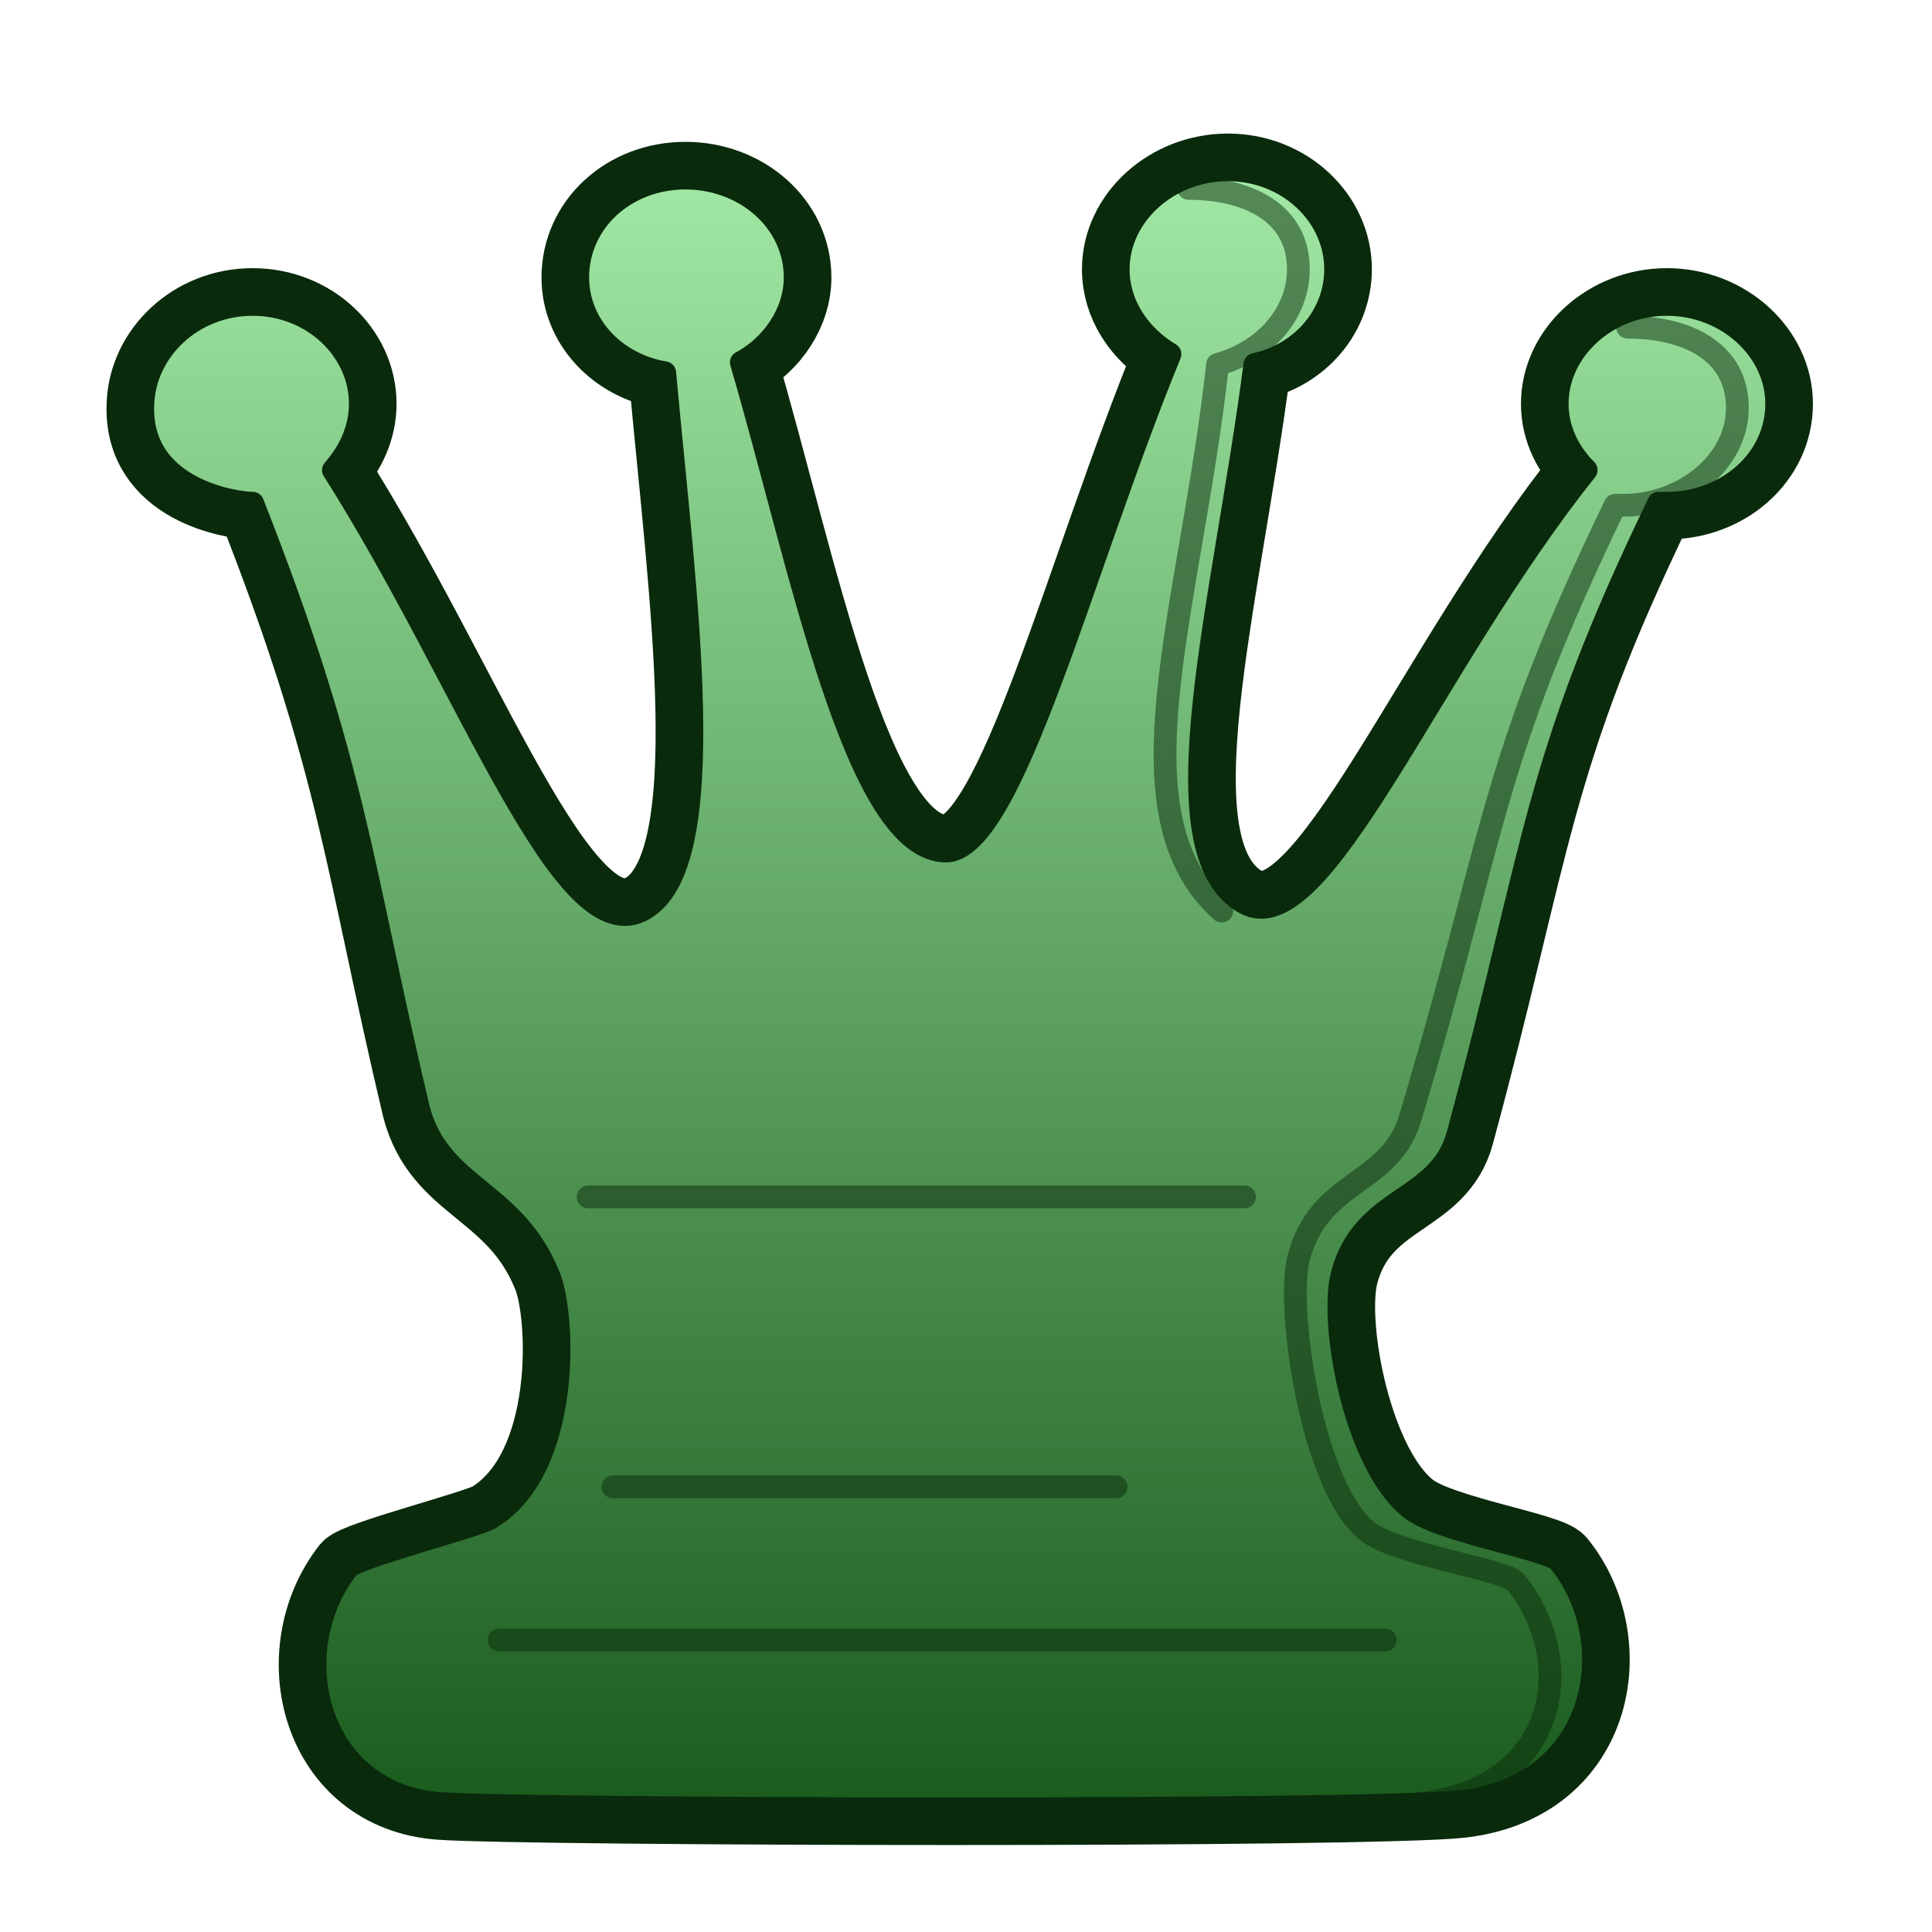
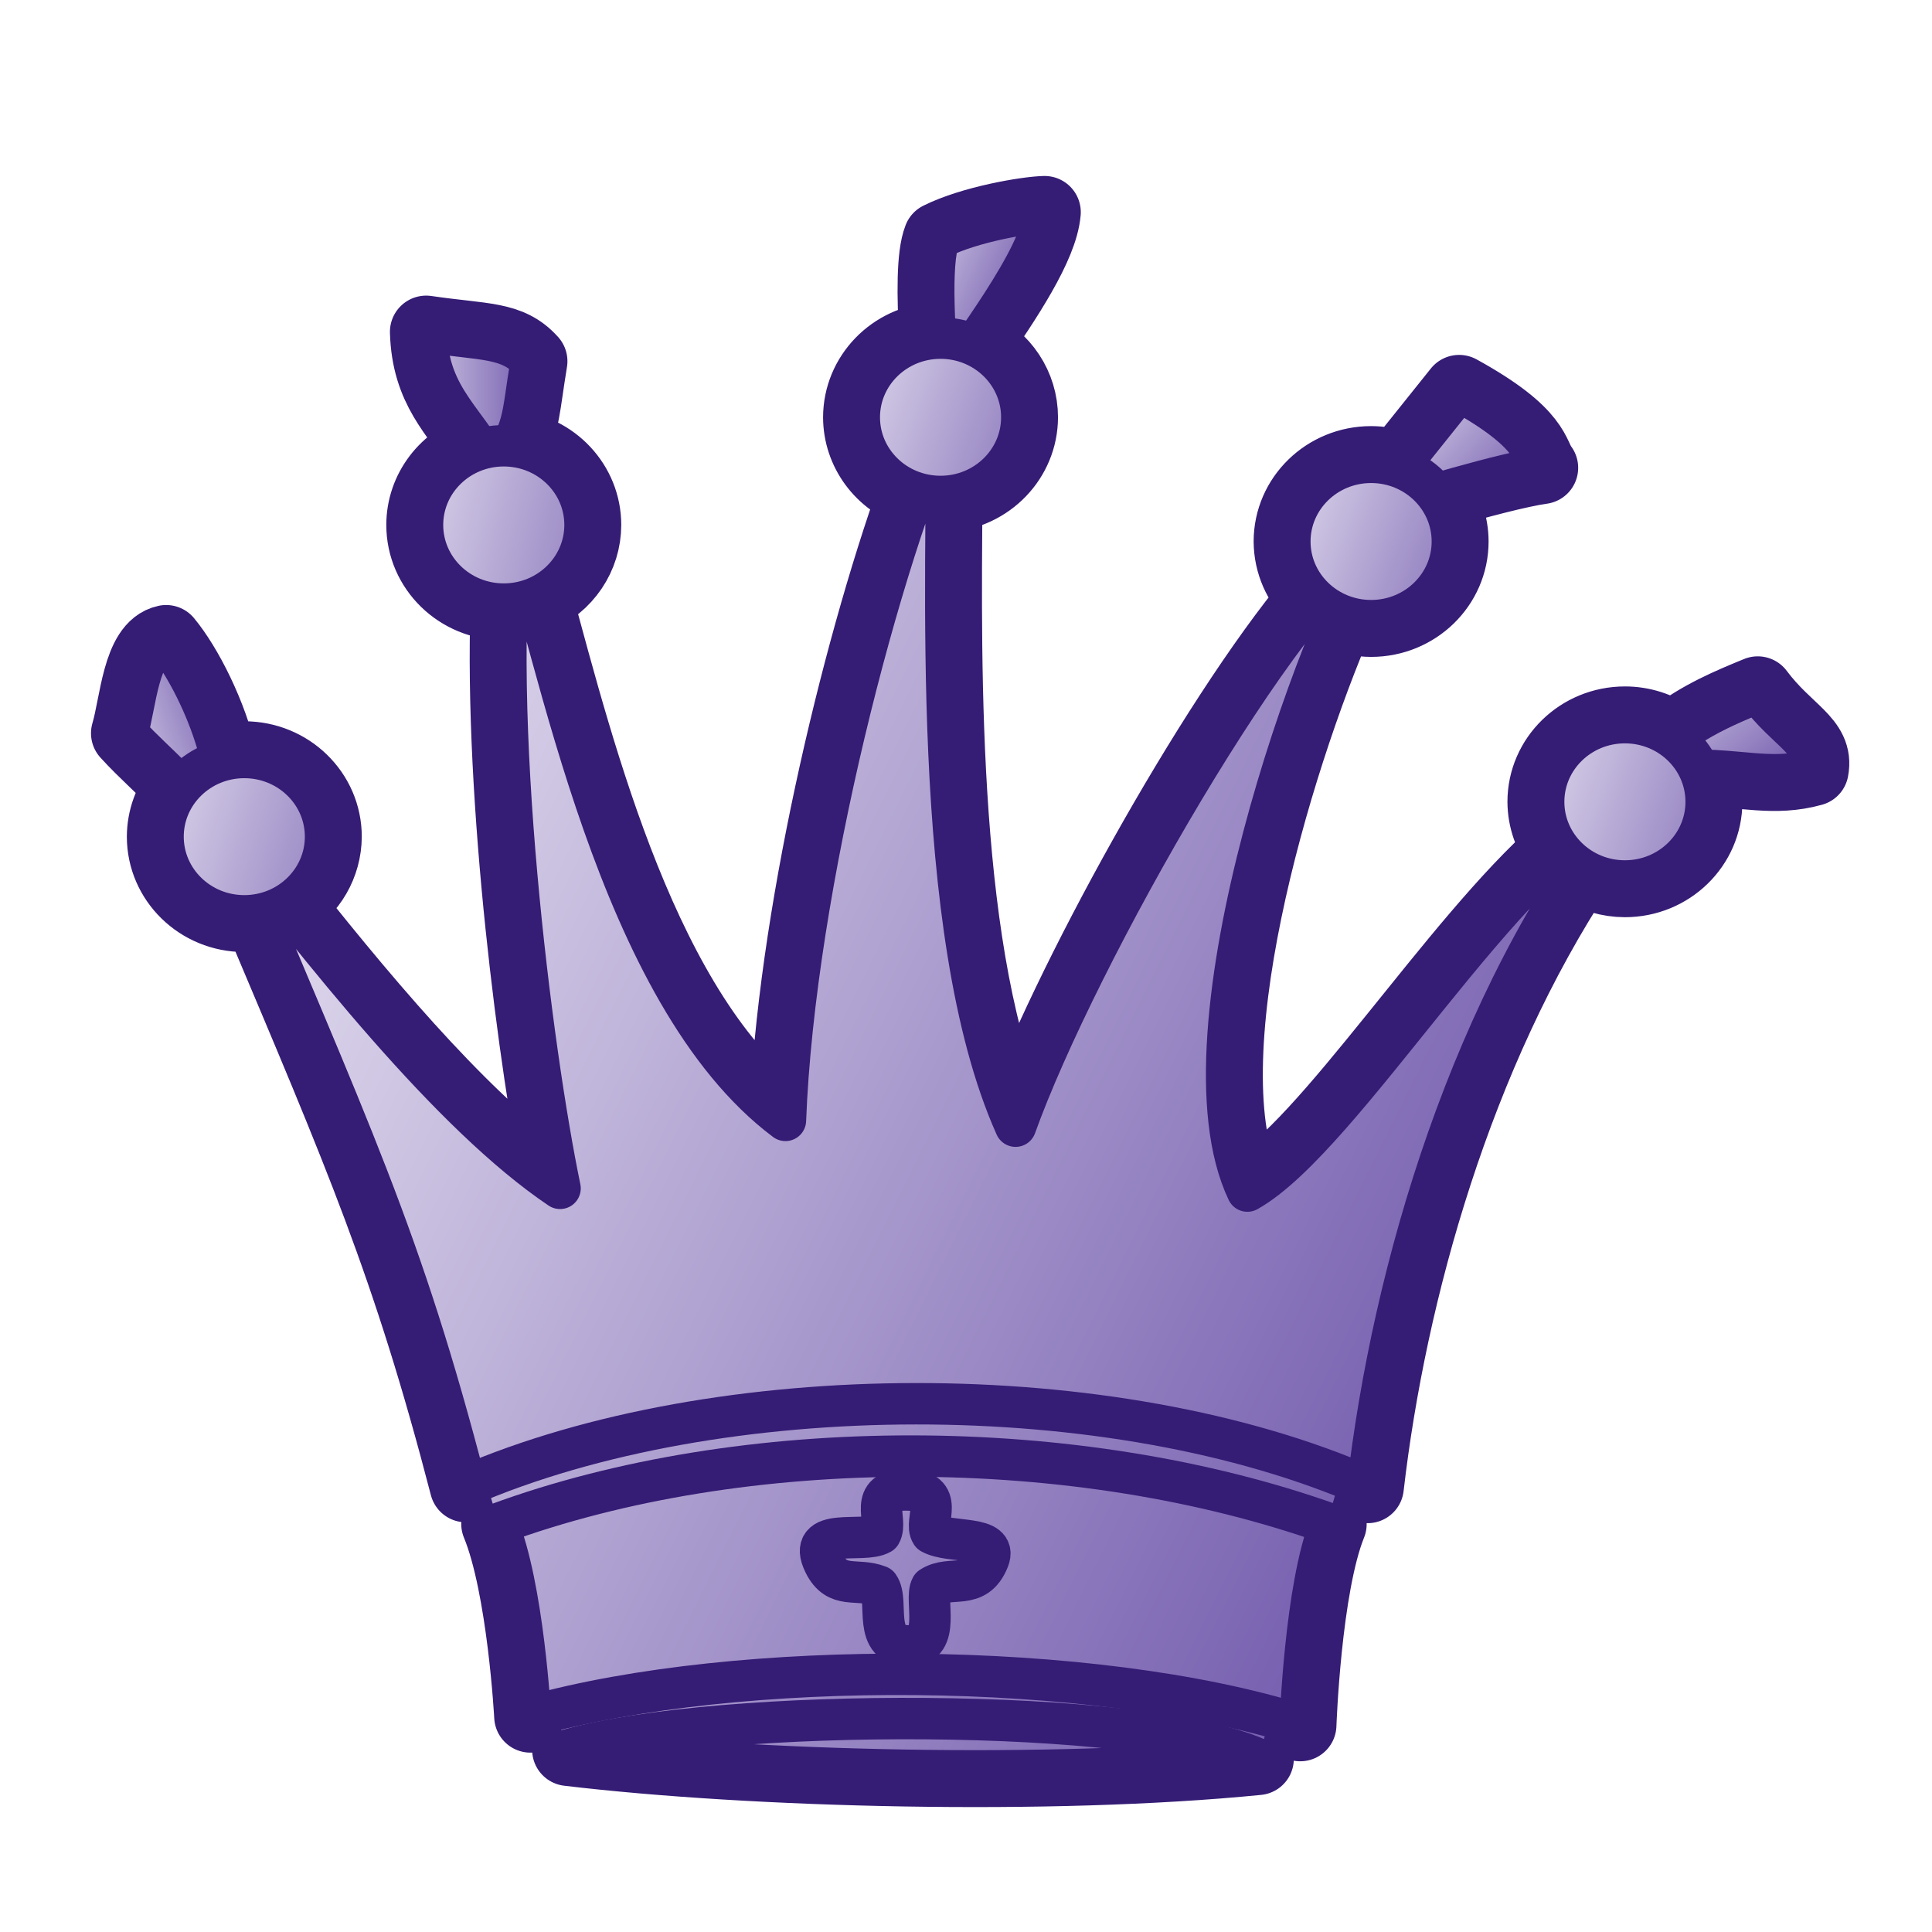
- <svg xmlns="http://www.w3.org/2000/svg" xmlns:xlink="http://www.w3.org/1999/xlink" id="queen" viewBox="0 0 933 933">
-   <style id="style-base">.base{fill-opacity:1;fill-rule:evenodd;stroke-miterlimit:4;stroke-dasharray:none;stroke-linecap:round;stroke-linejoin:round;stroke-opacity:1}.stroke-medium{stroke-width:11}.stroke-color{stroke:#0a2a0c}</style>
-   <defs id="defs1194">
-     <linearGradient xlink:href="#fillGradient" id="main-gradient" x1="0" y1="1" x2="0" y2="0" gradientUnits="objectBoundingBox" />
-     <linearGradient id="fillGradient">
-       <stop id="stop0" offset="0" stop-color="#1a5c1e" stop-opacity="1" />
-       <stop id="stop1" offset="1" stop-color="#a0e8a4" stop-opacity="1" />
+ <svg xmlns="http://www.w3.org/2000/svg" xmlns:xlink="http://www.w3.org/1999/xlink" id="queen" viewBox="0 0 933.33 933.33">
+   <style id="base">.base{fill-opacity:1;fill-rule:evenodd;stroke-miterlimit:4;stroke-dasharray:none;stroke-linecap:round;stroke-linejoin:round;stroke-opacity:1}.stroke-medium{stroke-width:20}.stroke-color{stroke:#351c75}</style>
+   <defs id="defs">
+     <linearGradient id="fillGradient" x1="0" y1="1" x2="0" y2="0" gradientUnits="objectBoundingBox">
+       <stop id="stop0" offset="0" stop-color="#d9d2e9" stop-opacity="1" />
+       <stop id="stop1" offset="1" stop-color="#674ea7" stop-opacity="1" />
    </linearGradient>
+     <linearGradient xlink:href="#fillGradient" id="hair5-grad" x1="785.14" x2="840.91" y1="294.76" y2="363.09" gradientTransform="translate(30 20)" gradientUnits="userSpaceOnUse" />
+     <linearGradient xlink:href="#fillGradient" id="hair4-grad" x1="649.86" x2="711.12" y1="171.18" y2="227.75" gradientTransform="translate(30 20)" gradientUnits="userSpaceOnUse" />
+     <linearGradient xlink:href="#fillGradient" id="hair3-grad" x1="406.01" x2="470.83" y1="103.53" y2="132.99" gradientTransform="translate(30 20)" gradientUnits="userSpaceOnUse" />
+     <linearGradient xlink:href="#fillGradient" id="hair2-grad" x1="167.87" x2="234.62" y1="175" y2="175" gradientTransform="translate(30 20)" gradientUnits="userSpaceOnUse" />
+     <linearGradient xlink:href="#fillGradient" id="hair1-grad" x1="23.46" x2="87.37" y1="337.86" y2="315.46" gradientTransform="translate(30 20)" gradientUnits="userSpaceOnUse" />
+     <linearGradient xlink:href="#fillGradient" id="hairknot1-grad" x1="339.47" x2="514.54" y1="530.61" y2="571.59" gradientTransform="translate(-93.77 -199.5)scale(.85393)" gradientUnits="userSpaceOnUse" />
+     <linearGradient xlink:href="#fillGradient" id="hairknot3-grad" x1="339.47" x2="495.02" y1="530.61" y2="584.76" gradientTransform="translate(117.23 -251.5)scale(.85393)" gradientUnits="userSpaceOnUse" />
+     <linearGradient xlink:href="#fillGradient" id="hairknot4-grad" x1="339.47" x2="487.21" y1="530.61" y2="584.76" gradientTransform="translate(325.24 -191.5)scale(.85393)" gradientUnits="userSpaceOnUse" />
+     <linearGradient xlink:href="#fillGradient" id="hairknot5-grad" x1="339.47" x2="498.93" y1="530.61" y2="584.76" gradientTransform="translate(447.85 -65.75)scale(.85393)" gradientUnits="userSpaceOnUse" />
+     <linearGradient xlink:href="#fillGradient" id="hairknot2-grad" x1="339.47" x2="510.64" y1="530.61" y2="584.76" gradientTransform="translate(-219.1 -48.92)scale(.85393)" gradientUnits="userSpaceOnUse" />
+     <linearGradient xlink:href="#fillGradient" id="filler-grad" x1="153.6" x2="761.36" y1="380.54" y2="682.21" gradientTransform="translate(30 20)" gradientUnits="userSpaceOnUse" />
+     <linearGradient xlink:href="#fillGradient" id="crown-grad" x1="153.6" x2="761.36" y1="380.54" y2="682.21" gradientTransform="translate(30 20)" gradientUnits="userSpaceOnUse" />
+     <linearGradient xlink:href="#fillGradient" id="fullhair-grad" x1="153.6" x2="761.36" y1="380.54" y2="682.21" gradientTransform="translate(30 20)" gradientUnits="userSpaceOnUse" />
+     <linearGradient xlink:href="#fillGradient" id="cross-grad" x1="153.6" x2="761.36" y1="380.54" y2="682.21" gradientTransform="translate(30 20)" gradientUnits="userSpaceOnUse" />
+     <linearGradient xlink:href="#fillGradient" id="base-grad" x1="153.6" x2="761.36" y1="380.54" y2="682.21" gradientTransform="translate(30 20)" gradientUnits="userSpaceOnUse" />
  </defs>
-   <path id="boundary" fill="none" stroke-width="35" d="M593 82c-29 0-53 22-53 48 0 17 10 32 25 41-43 105-76 239-108 240-44 0-70-137-99-236 15-8 26-24 26-41 0-27-24-48-53-48s-52 21-52 48c0 23 18 42 42 46 10 109 28 237-10 259-39 23-84-108-150-212 8-9 13-20 13-32 0-26-23-48-52-48s-52 22-53 48c-2 41 44 48 53 48 50 127 52 174 80 292 10 39 46 39 63 81 8 19 11 93-28 117-6 4-65 19-69 24-32 41-15 110 45 114 43 3 450 4 493-1 67-8 78-78 47-116-5-6-56-14-71-25-27-20-40-88-34-113 10-39 47-35 56-68 38-140 36-179 97-305h4c29 0 53-21 53-48 0-26-24-48-53-48s-53 22-53 48c0 13 6 24 14 32-76 95-128 230-165 209-44-25-10-144 5-260 23-5 39-24 39-46 0-26-23-48-52-48" class="base stroke-color" />
-   <path id="main" fill="url(#main-gradient)" d="M593 82c-29 0-53 22-53 48 0 17 10 32 25 41-43 105-76 239-108 240-44 0-70-137-99-236 15-8 26-24 26-41 0-27-24-48-53-48s-52 21-52 48c0 23 18 42 42 46 10 109 28 237-10 259-39 23-84-108-150-212 8-9 13-20 13-32 0-26-23-48-52-48s-52 22-53 48c-2 41 44 48 53 48 50 127 52 174 80 292 10 39 46 39 63 81 8 19 11 93-28 117-6 4-65 19-69 24-32 41-15 110 45 114 43 3 450 4 493-1 67-8 78-78 47-116-5-6-56-14-71-25-27-20-40-88-34-113 10-39 47-35 56-68 38-140 36-179 97-305h4c29 0 53-21 53-48 0-26-24-48-53-48s-53 22-53 48c0 13 6 24 14 32-76 95-128 230-165 209-44-25-10-144 5-260 23-5 39-24 39-46 0-26-23-48-52-48" class="base stroke-color stroke-medium" />
-   <path id="deco-lines" fill="none" d="M284 578h317zm12 140h243zm-55 74h428z" class="base stroke-color stroke-medium" opacity=".5" />
-   <path id="deco-side" fill="none" d="M590 440c-53-47-15-146-2-264 22-6 39-24 39-46 0-27-24-39-53-39m111 780c67-7 78-68 47-107-5-6-56-13-71-24-27-20-40-107-34-132 10-39 44-35 54-68 42-140 38-170 99-296h4c29 0 55-21 55-47 0-27-24-39-53-39" class="base stroke-color stroke-medium" opacity=".5" />
+   <path id="boundary" fill="none" stroke-width="35" d="M660.68 718.33c10.94-94.74 43.2-209.42 102.48-299.25a39.97 39.97 0 0 0 21.82 6.51c21.68 0 39.25-17.12 39.25-38.24a37.4 37.4 0 0 0-3.3-15.3c21.54.22 36.23 4.98 54.63-.16 2.68-13.83-12.17-18.27-26.41-37.32-13.28 5.43-27.97 11.58-41.09 21.86a39.95 39.95 0 0 0-23.08-7.32c-21.68 0-39.25 17.12-39.25 38.24a37.61 37.61 0 0 0 8.08 23.07c-51.19 44.95-112.72 143.43-151.22 164.96-29.6-62.18 12.69-205.2 44.46-278.64a40.14 40.14 0 0 0 15.32 3.1c21.67 0 39.25-17.13 39.25-38.25a37.6 37.6 0 0 0-7.87-22.95c20.21-5.83 40.26-11.12 51.15-12.64-4.71-5.65-1.7-16-40-37.05l-29.33 36.63a40.18 40.18 0 0 0-13.2-2.23c-21.68 0-39.25 17.12-39.25 38.24a37.78 37.78 0 0 0 11.93 27.33c-50.57 60.7-120.62 188.65-144.45 255.12-35.85-80.11-34.18-218.8-33.46-304.4 20.51-1.42 36.42-18.02 36.47-38.05 0-14.97-8.97-28.56-22.95-34.78 15.35-22.32 32.59-48.04 33.96-64.3-8.56.2-34.94 4.63-50.8 12.54-3.3 8.32-3.13 27.74-1.92 48.47-20.64 1.27-36.73 17.92-36.78 38.07.04 16.37 10.76 30.9 26.67 36.14-28.48 79.66-58.76 208.18-62.36 303.52C310.98 489.94 280 365.6 258.95 288.64c14.35-6.05 23.65-19.82 23.67-35.05 0-19.7-15.36-36.16-35.47-38.06 6.22-12.28 5.72-18.25 9.47-41.01-10.56-11.82-22.9-10.12-50.75-14.21.8 27.72 14.54 39.02 26.06 56.73-16.51 4.9-27.8 19.73-27.81 36.55 0 21.12 17.57 38.24 39.25 38.24.49-.02.98-.06 1.47-.1-3.38 94.8 13.8 225.09 25.7 282.34-41.7-28.13-88.76-82.84-132-137.35a38.04 38.04 0 0 0 18.73-32.54c0-21.12-17.57-38.24-39.25-38.24a40.23 40.23 0 0 0-10.94 1.52c-4.97-22.4-17.15-46.04-26.82-57.68-13.44 2.8-14.58 30.31-18.8 44.43 8.72 9.6 17.51 16.83 25.93 26.19a37.63 37.63 0 0 0-8.61 23.78c0 21.12 17.57 38.24 39.24 38.24a40.25 40.25 0 0 0 7.11-.71c49.02 116.08 72.23 169.42 99.97 276.2m15.22 18.27c12.59 30.53 15.92 93 15.92 93m371.88 4.18s2.31-66.7 14.6-97.08m-368.15 109c88.83 10.6 232.73 14.35 332.96 4.4" class="base stroke-color" />
+   <path id="hair5" fill="url(#hair5-grad)" d="M875.56 371.9c2.67-13.84-12.17-18.28-26.41-37.33-19.84 8.12-42.82 17.8-59 40.52 40.86-8.43 59.44 4.06 85.41-3.2z" class="base stroke-color stroke-medium" />
+   <path id="hair4" fill="url(#hair4-grad)" d="M744.9 226c-4.71-5.65-1.7-16-40-37.05l-48.86 61.03c27.41-8.55 70.77-21.46 88.86-23.98" class="base stroke-color stroke-medium" />
+   <path id="hair3" fill="url(#hair3-grad)" d="M504.62 102.52c-8.56.19-34.94 4.62-50.8 12.53-4.8 12.1-2.31 47.6.13 76.64 15.19-24.37 48.74-66.26 50.67-89.17" class="base stroke-color stroke-medium" />
+   <path id="hair2" fill="url(#hair2-grad)" d="M256.62 174.52c-10.56-11.81-22.9-10.12-50.75-14.21.97 33.73 21.1 43.13 33.08 69.38 15.19-24.37 12.74-25.26 17.67-55.17" class="base stroke-color stroke-medium" />
+   <path id="hair1" fill="url(#hair1-grad)" d="M80.26 309.78c-13.44 2.8-14.58 30.31-18.8 44.43 15.06 16.6 30.37 26.05 43.52 51.72 14.06-25.04-8.76-76.94-24.72-96.15" class="base stroke-color stroke-medium" />
+   <path id="filler" fill="url(#filler-grad)" d="m273.94 844.89-50.38-166.21L657.32 680l-49.51 169.68z" />
+   <path id="crown" fill="url(#crown-grad)" d="M642.71 736.28c-122.2-43.67-283.4-43.92-402.4-.1 12.6 30.53 15.93 93 15.93 93 100.72-28.18 271.95-27.32 371.88 4.18 0 0 2.31-66.7 14.6-97.08z" class="base stroke-color stroke-medium" />
+   <path id="fullhair" fill="url(#fullhair-grad)" d="M225.1 717.91c121.85-52.68 312.58-53.52 435.58.41 12.13-105.03 50.35-234.69 122.68-327.7C728.52 412.1 648.88 549.5 602.6 575.4c-36.3-76.27 35.54-274.2 63.48-316.13-46.9 28.21-146.15 203.01-175.47 284.78-42.27-94.44-32.38-271.08-33.39-345.1-31.8 69.55-73.51 229.37-77.78 342.3-81.2-60.86-109.85-225.26-131.5-290.4-11.93 93.8 8.88 257.17 22.62 323.23-52.8-35.6-114.44-113.92-165.61-180.3C170 549.33 193.54 596.45 225.1 717.91" class="base stroke-color stroke-medium" />
+   <path id="cross" fill="url(#cross-grad)" d="M437.76 719.78c-19-.1-8.58 14.64-12.32 21.12-8.53 4.95-36.24-3.83-27.32 14.34 6.32 12.87 15.76 6.81 26.37 10.96 5.28 7.27-3.64 29.36 15.04 28.9 15.43-.38 7.02-22.43 10.32-28.37 9.32-6.1 21.56 2.16 27.73-13.45 4.69-11.86-18.51-7.46-27.67-12.57-3.84-5.73 7.62-20.82-12.15-20.93" class="base stroke-color stroke-medium" />
+   <path id="path37" fill="url(#base-grad)" d="M274.57 845.27c88.83 10.6 232.72 14.36 332.96 4.41-56.57-25.28-259.89-25.07-332.96-4.4z" class="base stroke-color stroke-medium" />
+   <ellipse id="hairknot2" cx="243.37" cy="253.59" fill="url(#hairknot1-grad)" class="base stroke-color stroke-medium" rx="39.25" ry="38.24" />
+   <ellipse id="hairknot1" cx="118.02" cy="404.18" fill="url(#hairknot2-grad)" class="base stroke-color stroke-medium" rx="39.25" ry="38.24" />
+   <ellipse id="hairknot3" cx="454.37" cy="201.59" fill="url(#hairknot3-grad)" class="base stroke-color stroke-medium" rx="39.25" ry="38.24" />
+   <ellipse id="hairknot4" cx="662.37" cy="261.59" fill="url(#hairknot4-grad)" class="base stroke-color stroke-medium" rx="39.25" ry="38.24" />
+   <ellipse id="hairknot5" cx="784.98" cy="387.35" fill="url(#hairknot5-grad)" class="base stroke-color stroke-medium" rx="39.25" ry="38.24" />
</svg>
